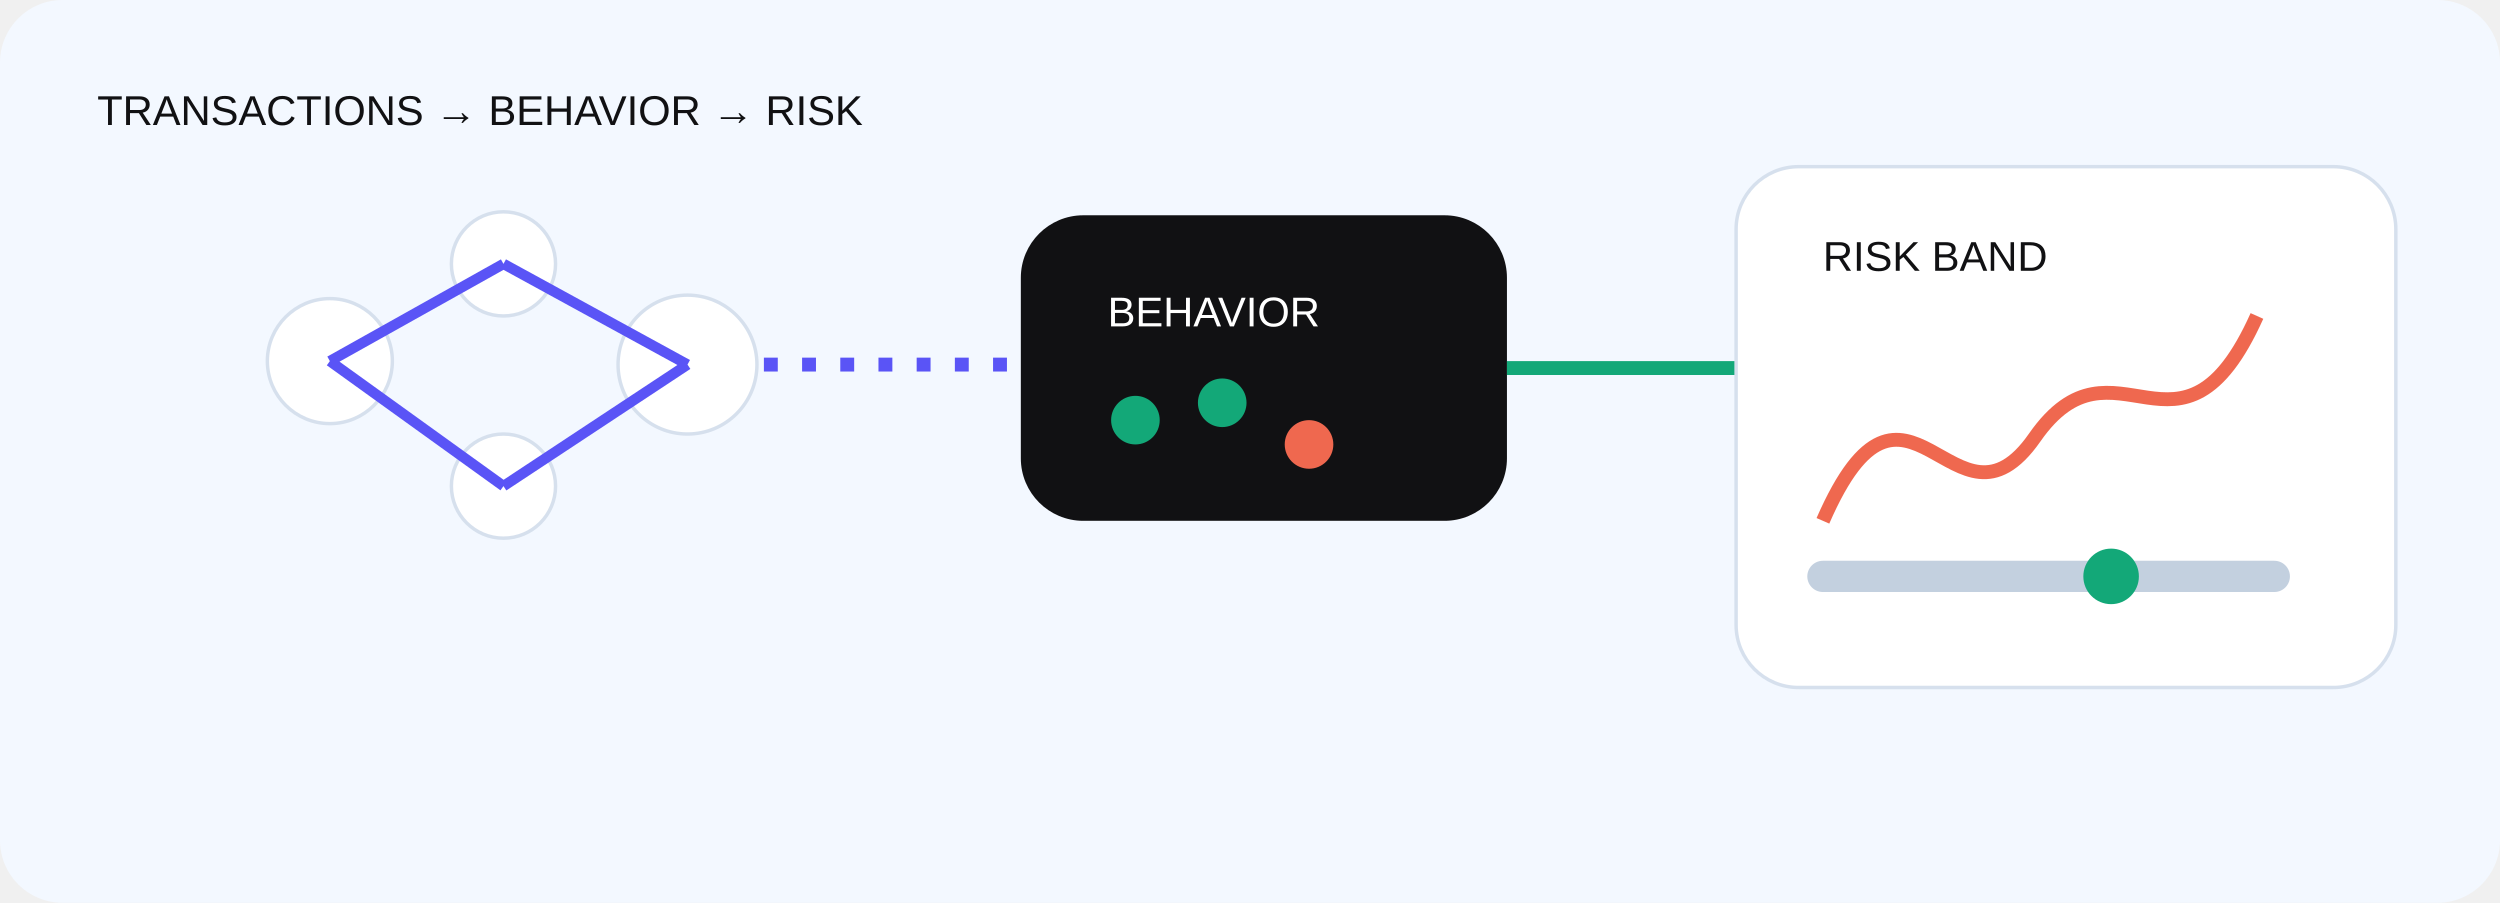
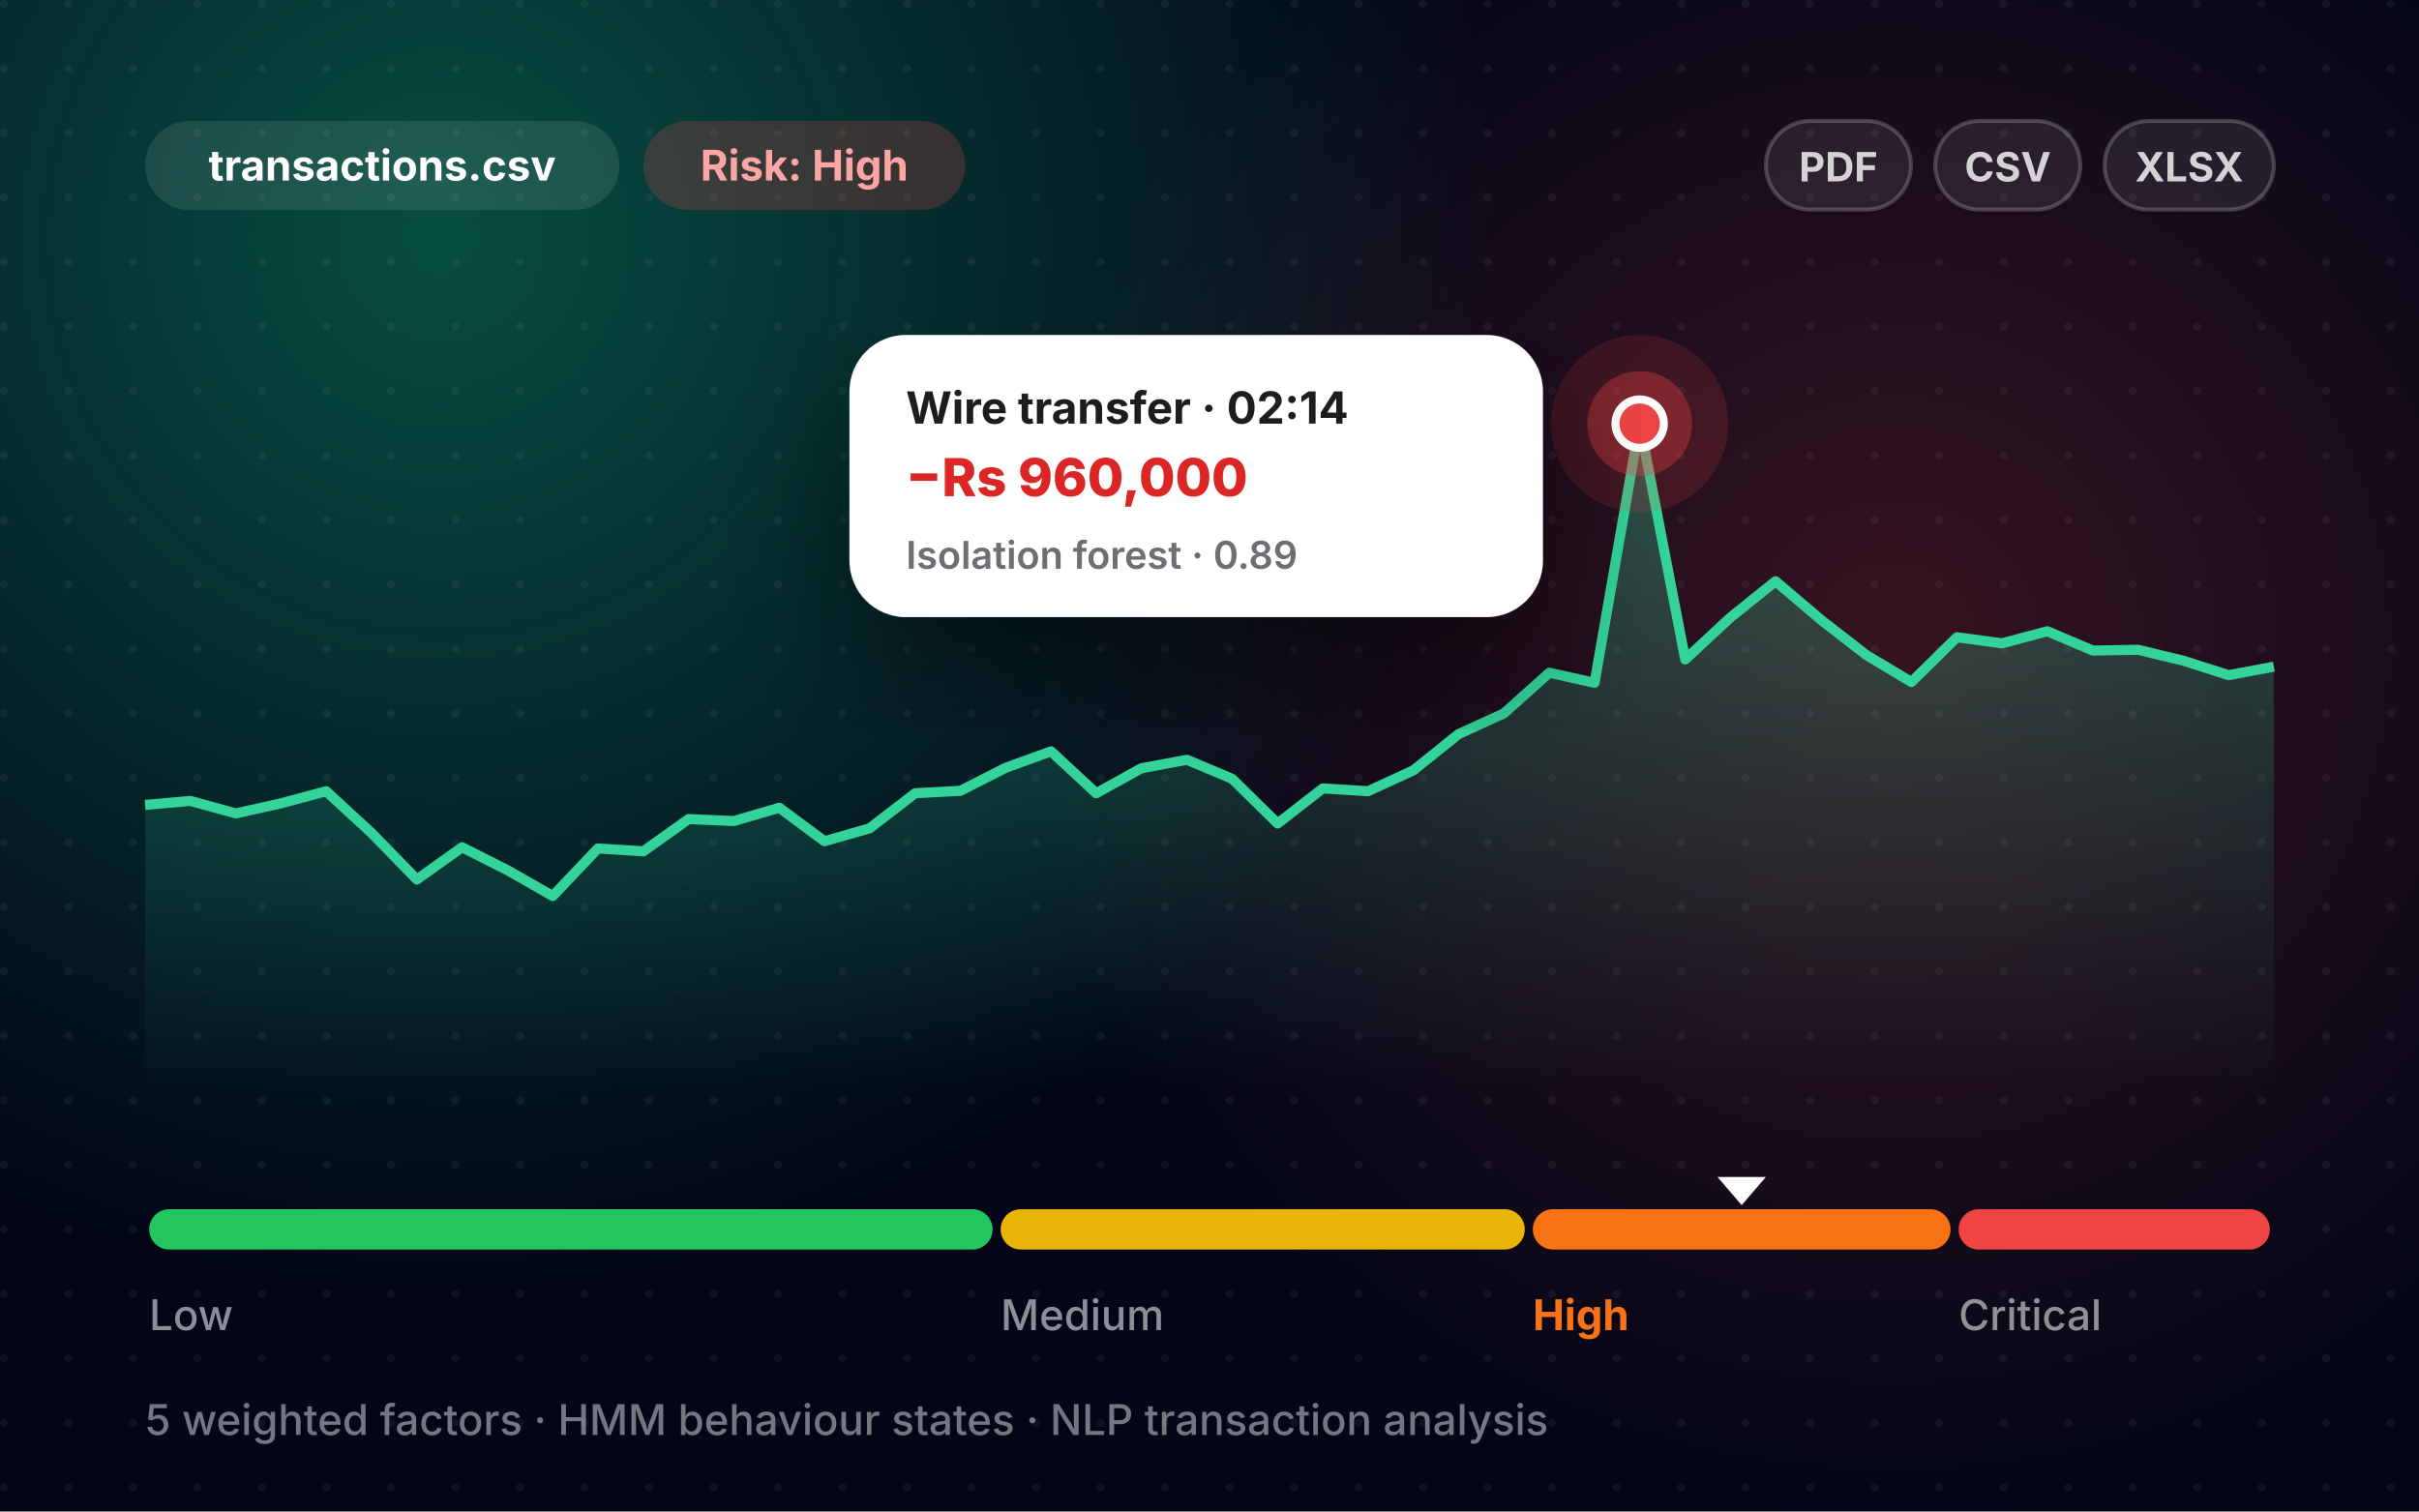
- <svg xmlns="http://www.w3.org/2000/svg" viewBox="0 0 720 260" role="img" aria-labelledby="title desc">
-   <rect width="720" height="260" rx="18" fill="#f3f8ff" />
-   <text x="28" y="36" font-family="Arial,sans-serif" font-size="12" fill="#111113">TRANSACTIONS → BEHAVIOR → RISK</text>
-   <g fill="#fff" stroke="#d6e0ed">
-     <circle cx="95" cy="104" r="18" />
-     <circle cx="145" cy="76" r="15" />
-     <circle cx="145" cy="140" r="15" />
-     <circle cx="198" cy="105" r="20" />
+ <svg xmlns="http://www.w3.org/2000/svg" viewBox="0 0 600 375" role="img" aria-labelledby="t d" font-family="Inter,'Segoe UI',-apple-system,Helvetica,Arial,sans-serif">
+   <defs>
+     <radialGradient id="g0">
+       <stop offset="0" stop-color="#10b981" stop-opacity="0.4" />
+       <stop offset="1" stop-color="#10b981" stop-opacity="0" />
+     </radialGradient>
+     <radialGradient id="g1">
+       <stop offset="0" stop-color="#ef4444" stop-opacity="0.22" />
+       <stop offset="1" stop-color="#ef4444" stop-opacity="0" />
+     </radialGradient>
+     <pattern id="dots" width="16" height="16" patternUnits="userSpaceOnUse">
+       <circle cx="1" cy="1" r="1" fill="#fff" fill-opacity="0.05" />
+     </pattern>
+     <filter id="glow" x="-50%" y="-50%" width="200%" height="200%">
+       <feGaussianBlur stdDeviation="4" result="b" />
+       <feMerge>
+         <feMergeNode in="b" />
+         <feMergeNode in="SourceGraphic" />
+       </feMerge>
+     </filter>
+     <filter id="sh" x="-20%" y="-20%" width="140%" height="160%">
+       <feDropShadow dx="0" dy="14" stdDeviation="16" flood-color="#000" flood-opacity="0.45" />
+     </filter>
+   </defs>
+   <rect x="0.0" y="0.0" width="600.0" height="375.0" rx="0" fill="#020617" />
+   <circle cx="110" cy="60" r="260" fill="url(#g0)" />
+   <circle cx="470" cy="160" r="220" fill="url(#g1)" />
+   <rect width="600" height="375" fill="url(#dots)" />
+   <rect x="36.0" y="30.0" width="117.6" height="22.1" rx="11.025" fill="#fff" fill-opacity="0.1" />
+   <text x="94.8" y="44.8" font-size="10.5" font-weight="700" fill="#fff" text-anchor="middle">transactions.csv</text>
+   <rect x="159.6" y="30.0" width="79.8" height="22.1" rx="11.025" fill="#ef4444" fill-opacity="0.22" />
+   <text x="199.5" y="44.8" font-size="10.5" font-weight="700" fill="#fca5a5" text-anchor="middle">Risk: High</text>
+   <rect x="522.0" y="30.0" width="42.0" height="22.0" rx="11" fill="#fff" fill-opacity="0.08" stroke="#fff" stroke-opacity="0.2" />
+   <text x="543.0" y="45.0" font-size="10" font-weight="700" fill="#fff" fill-opacity="0.8" text-anchor="middle">XLSX</text>
+   <rect x="480.0" y="30.0" width="36.0" height="22.0" rx="11" fill="#fff" fill-opacity="0.08" stroke="#fff" stroke-opacity="0.2" />
+   <text x="498.0" y="45.0" font-size="10" font-weight="700" fill="#fff" fill-opacity="0.8" text-anchor="middle">CSV</text>
+   <rect x="438.0" y="30.0" width="36.0" height="22.0" rx="11" fill="#fff" fill-opacity="0.08" stroke="#fff" stroke-opacity="0.2" />
+   <text x="456.0" y="45.0" font-size="10" font-weight="700" fill="#fff" fill-opacity="0.8" text-anchor="middle">PDF</text>
+   <linearGradient id="area" x1="0" y1="0" x2="0" y2="1">
+     <stop offset="0" stop-color="#34d399" stop-opacity="0.35" />
+     <stop offset="1" stop-color="#34d399" stop-opacity="0" />
+   </linearGradient>
+   <polygon points="36,270 36.0,199.7 47.2,198.7 58.5,201.8 69.7,199.3 80.9,196.3 92.2,206.7 103.4,218.2 114.6,210.2 125.9,215.9 137.1,222.3 148.3,210.5 159.6,211.2 170.8,203.2 182.0,203.7 193.3,200.4 204.5,208.7 215.7,205.5 227.0,196.8 238.2,196.2 249.4,190.5 260.7,186.4 271.9,196.8 283.1,190.6 294.4,188.5 305.6,193.2 316.9,204.3 328.1,195.6 339.3,196.3 350.6,191.1 361.8,182.1 373.0,177.0 384.3,166.9 395.5,169.4 406.7,105.1 418.0,163.6 429.2,153.2 440.4,144.2 451.7,153.8 462.9,162.5 474.1,169.2 485.4,158.1 496.6,159.6 507.8,156.6 519.1,161.4 530.3,161.2 541.5,163.9 552.8,167.5 564.0,165.4 564,270" fill="url(#area)" />
+   <polyline points="36.0,199.7 47.2,198.7 58.5,201.8 69.7,199.3 80.9,196.3 92.2,206.7 103.4,218.2 114.6,210.2 125.9,215.9 137.1,222.3 148.3,210.5 159.6,211.2 170.8,203.2 182.0,203.7 193.3,200.4 204.5,208.7 215.7,205.5 227.0,196.8 238.2,196.2 249.4,190.5 260.7,186.4 271.9,196.8 283.1,190.6 294.4,188.5 305.6,193.2 316.9,204.3 328.1,195.6 339.3,196.3 350.6,191.1 361.8,182.1 373.0,177.0 384.3,166.9 395.5,169.4 406.7,105.1 418.0,163.6 429.2,153.2 440.4,144.2 451.7,153.8 462.9,162.5 474.1,169.2 485.4,158.1 496.6,159.6 507.8,156.6 519.1,161.4 530.3,161.2 541.5,163.9 552.8,167.5 564.0,165.4" fill="none" stroke="#34d399" stroke-width="2.5" stroke-linejoin="round" />
+   <circle cx="406.7" cy="105.1" r="22" fill="#ef4444" fill-opacity="0.15" />
+   <circle cx="406.7" cy="105.1" r="13" fill="#ef4444" fill-opacity="0.35" />
+   <circle cx="406.7" cy="105.1" r="6" fill="#ef4444" stroke="#fff" stroke-width="2" />
+   <g filter="url(#sh)">
+     <rect x="210.7" y="83.1" width="172.0" height="70.0" rx="14" fill="#fff" />
  </g>
-   <g stroke="#5a54f6" stroke-width="3">
-     <path d="M95 104l50-28M95 104l50 36M145 76l53 29M145 140l53-35" />
-   </g>
-   <path d="M220 105h74" stroke="#5a54f6" stroke-width="4" stroke-dasharray="4 7" />
-   <rect x="294" y="62" width="140" height="88" rx="18" fill="#111113" />
-   <text x="319" y="94" fill="#fff" font-family="Arial,sans-serif" font-size="12">BEHAVIOR</text>
-   <circle cx="327" cy="121" r="7" fill="#13a878" />
-   <circle cx="352" cy="116" r="7" fill="#13a878" />
-   <circle cx="377" cy="128" r="7" fill="#ef684f" />
-   <path d="M434 106h66" stroke="#13a878" stroke-width="4" />
-   <rect x="500" y="48" width="190" height="150" rx="18" fill="#fff" stroke="#d6e0ed" />
-   <text x="525" y="78" font-family="Arial,sans-serif" font-size="12" fill="#111113">RISK BAND</text>
-   <path d="M525 150c24-55 38 9 61-24s42 14 64-35" fill="none" stroke="#ef684f" stroke-width="4" />
-   <path d="M525 166h130" stroke="#c3d0df" stroke-width="9" stroke-linecap="round" />
-   <circle cx="608" cy="166" r="8" fill="#13a878" />
+   <text x="224.7" y="105.1" font-size="11" font-weight="700" fill="#1d1d1f" text-anchor="start">Wire transfer · 02:14</text>
+   <text x="224.7" y="123.1" font-size="13" font-weight="800" fill="#dc2626" text-anchor="start">−Rs 960,000</text>
+   <text x="224.7" y="141.1" font-size="9.5" font-weight="600" fill="#6e6e73" text-anchor="start">Isolation forest · 0.89</text>
+   <rect x="37.0" y="300.0" width="209.2" height="10.0" rx="5" fill="#22c55e" />
+   <text x="37.0" y="330.0" font-size="10.5" font-weight="500" fill="#fff" fill-opacity="0.55" text-anchor="start">Low</text>
+   <rect x="248.2" y="300.0" width="130.0" height="10.0" rx="5" fill="#eab308" />
+   <text x="248.2" y="330.0" font-size="10.5" font-weight="500" fill="#fff" fill-opacity="0.55" text-anchor="start">Medium</text>
+   <rect x="380.2" y="300.0" width="103.6" height="10.0" rx="5" fill="#f97316" />
+   <text x="380.2" y="330.0" font-size="10.5" font-weight="700" fill="#f97316" text-anchor="start">High</text>
+   <path d="M426 292 h12 l-6 7 z" fill="#fff" />
+   <rect x="485.8" y="300.0" width="77.2" height="10.0" rx="5" fill="#ef4444" />
+   <text x="485.8" y="330.0" font-size="10.5" font-weight="500" fill="#fff" fill-opacity="0.55" text-anchor="start">Critical</text>
+   <text x="36.0" y="356.0" font-size="10.5" font-weight="500" fill="#fff" fill-opacity="0.45" text-anchor="start">5 weighted factors · HMM behaviour states · NLP transaction analysis</text>
</svg>
